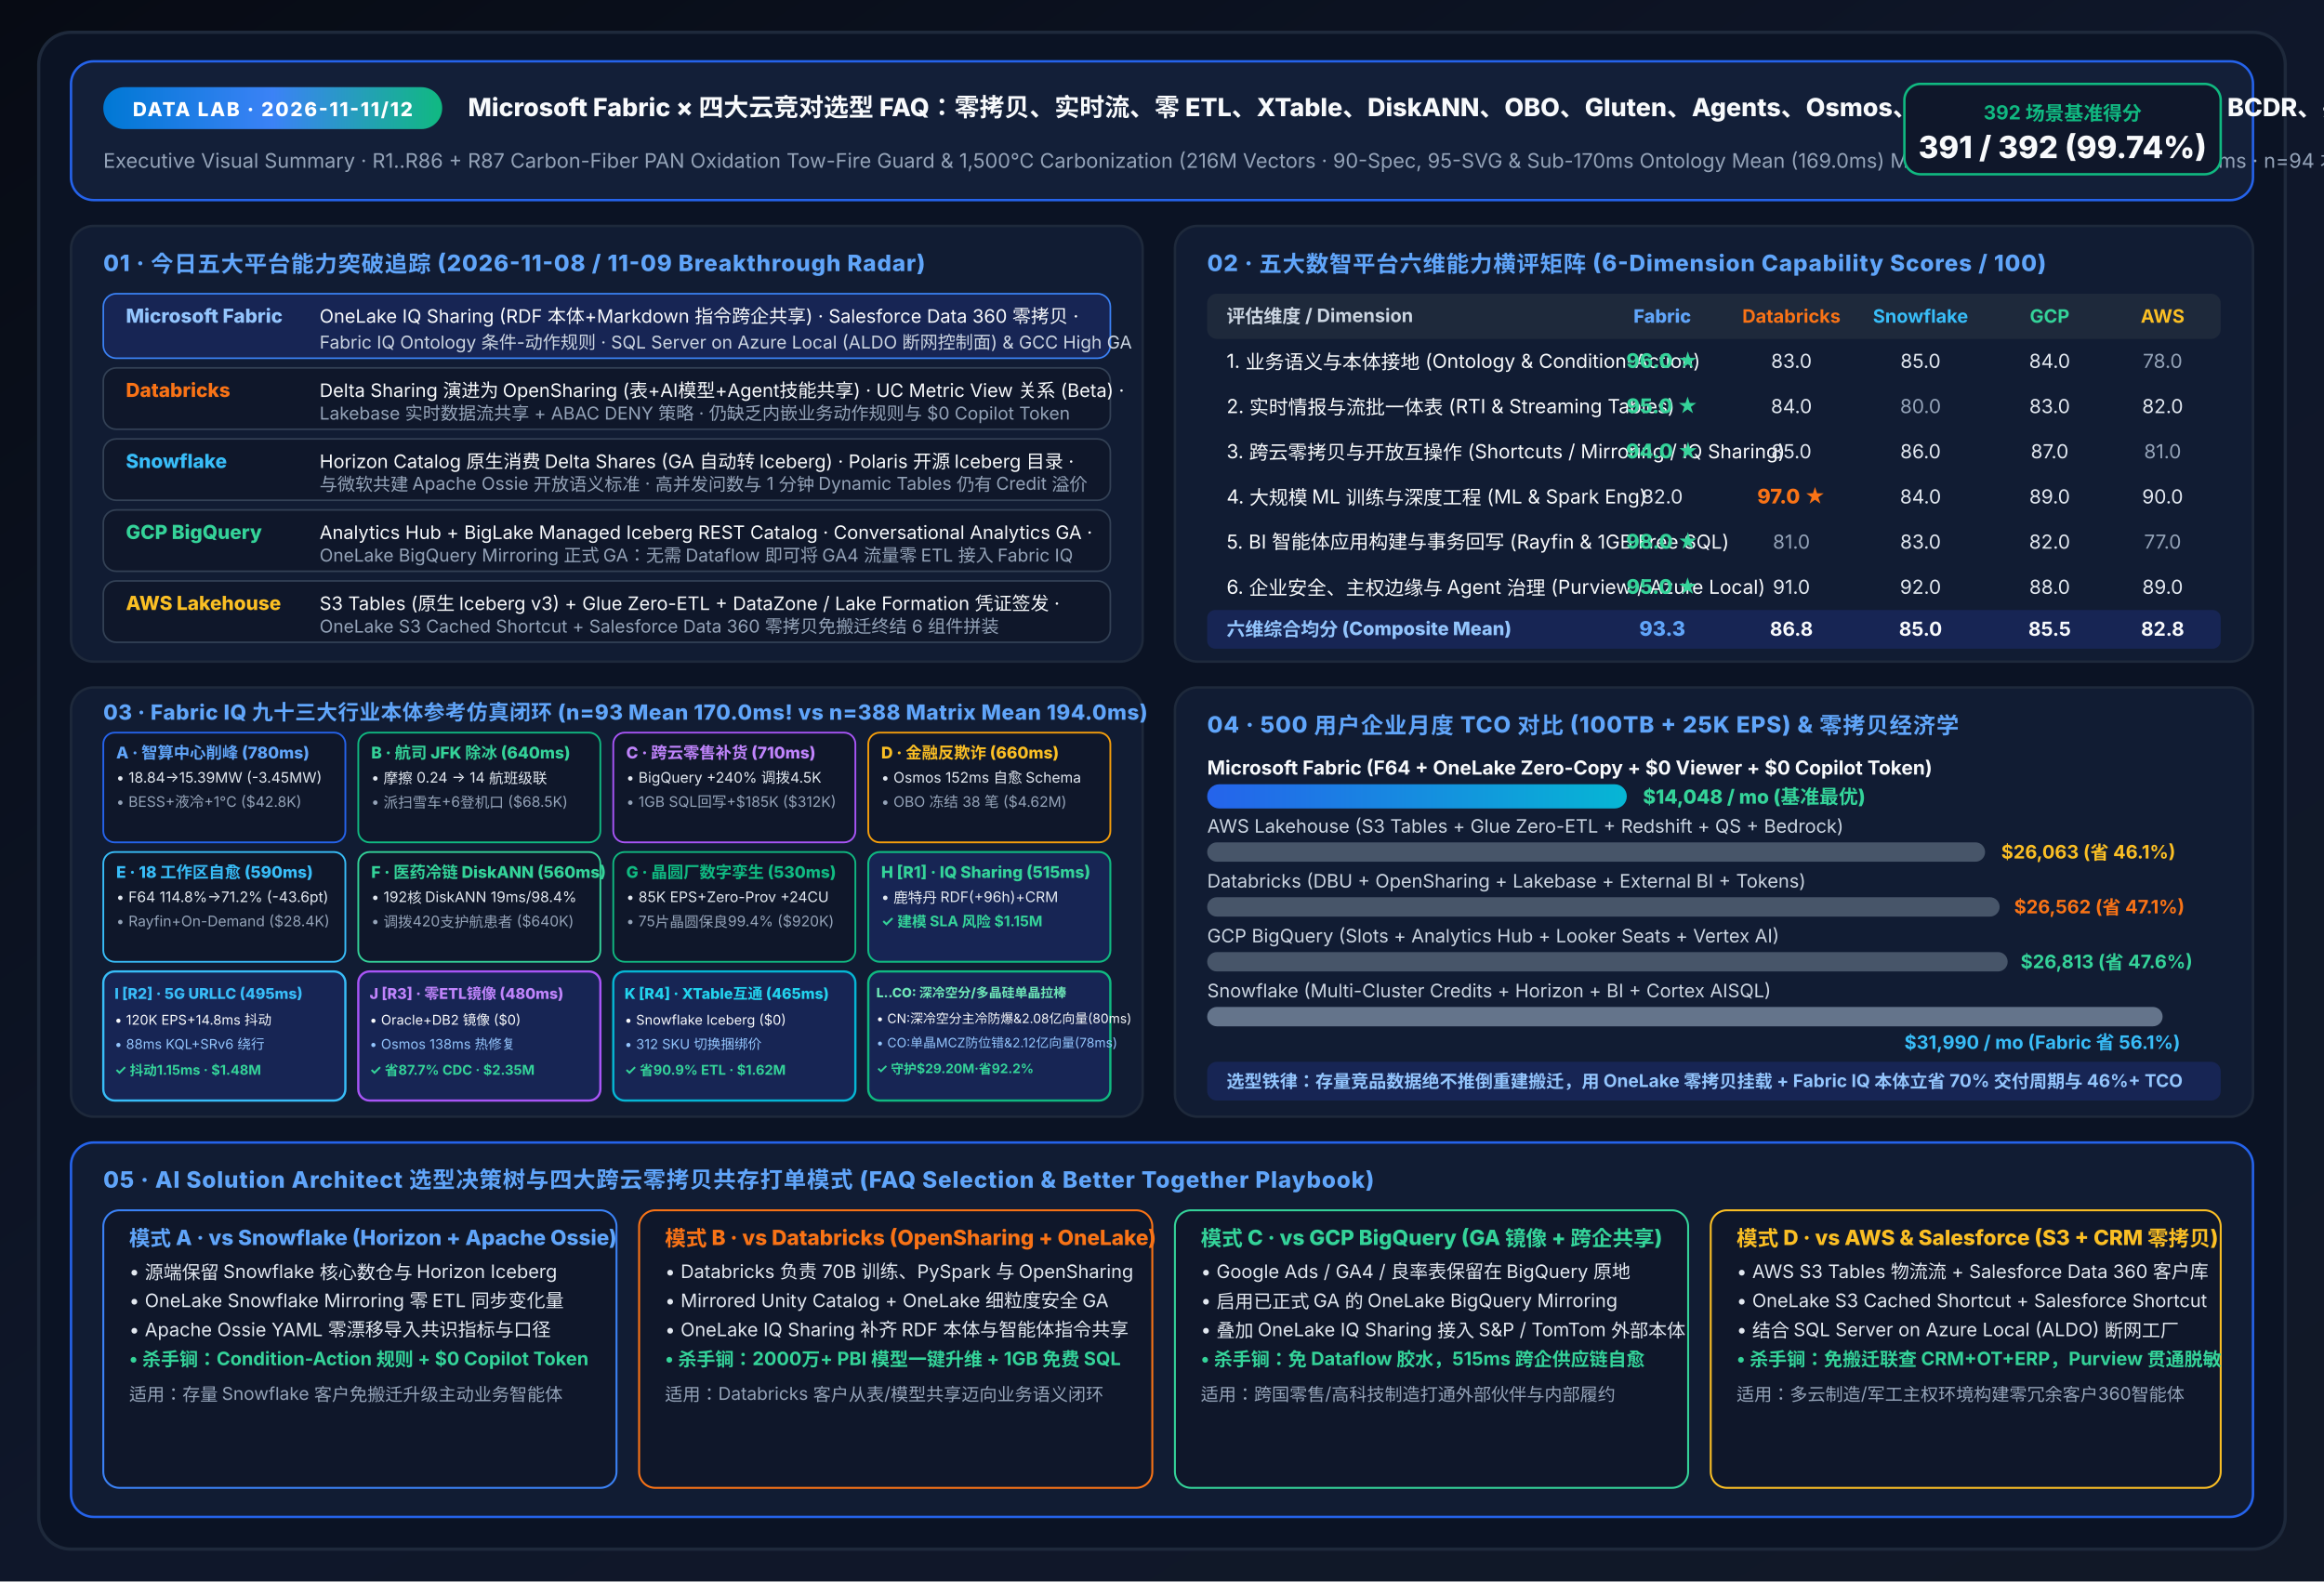
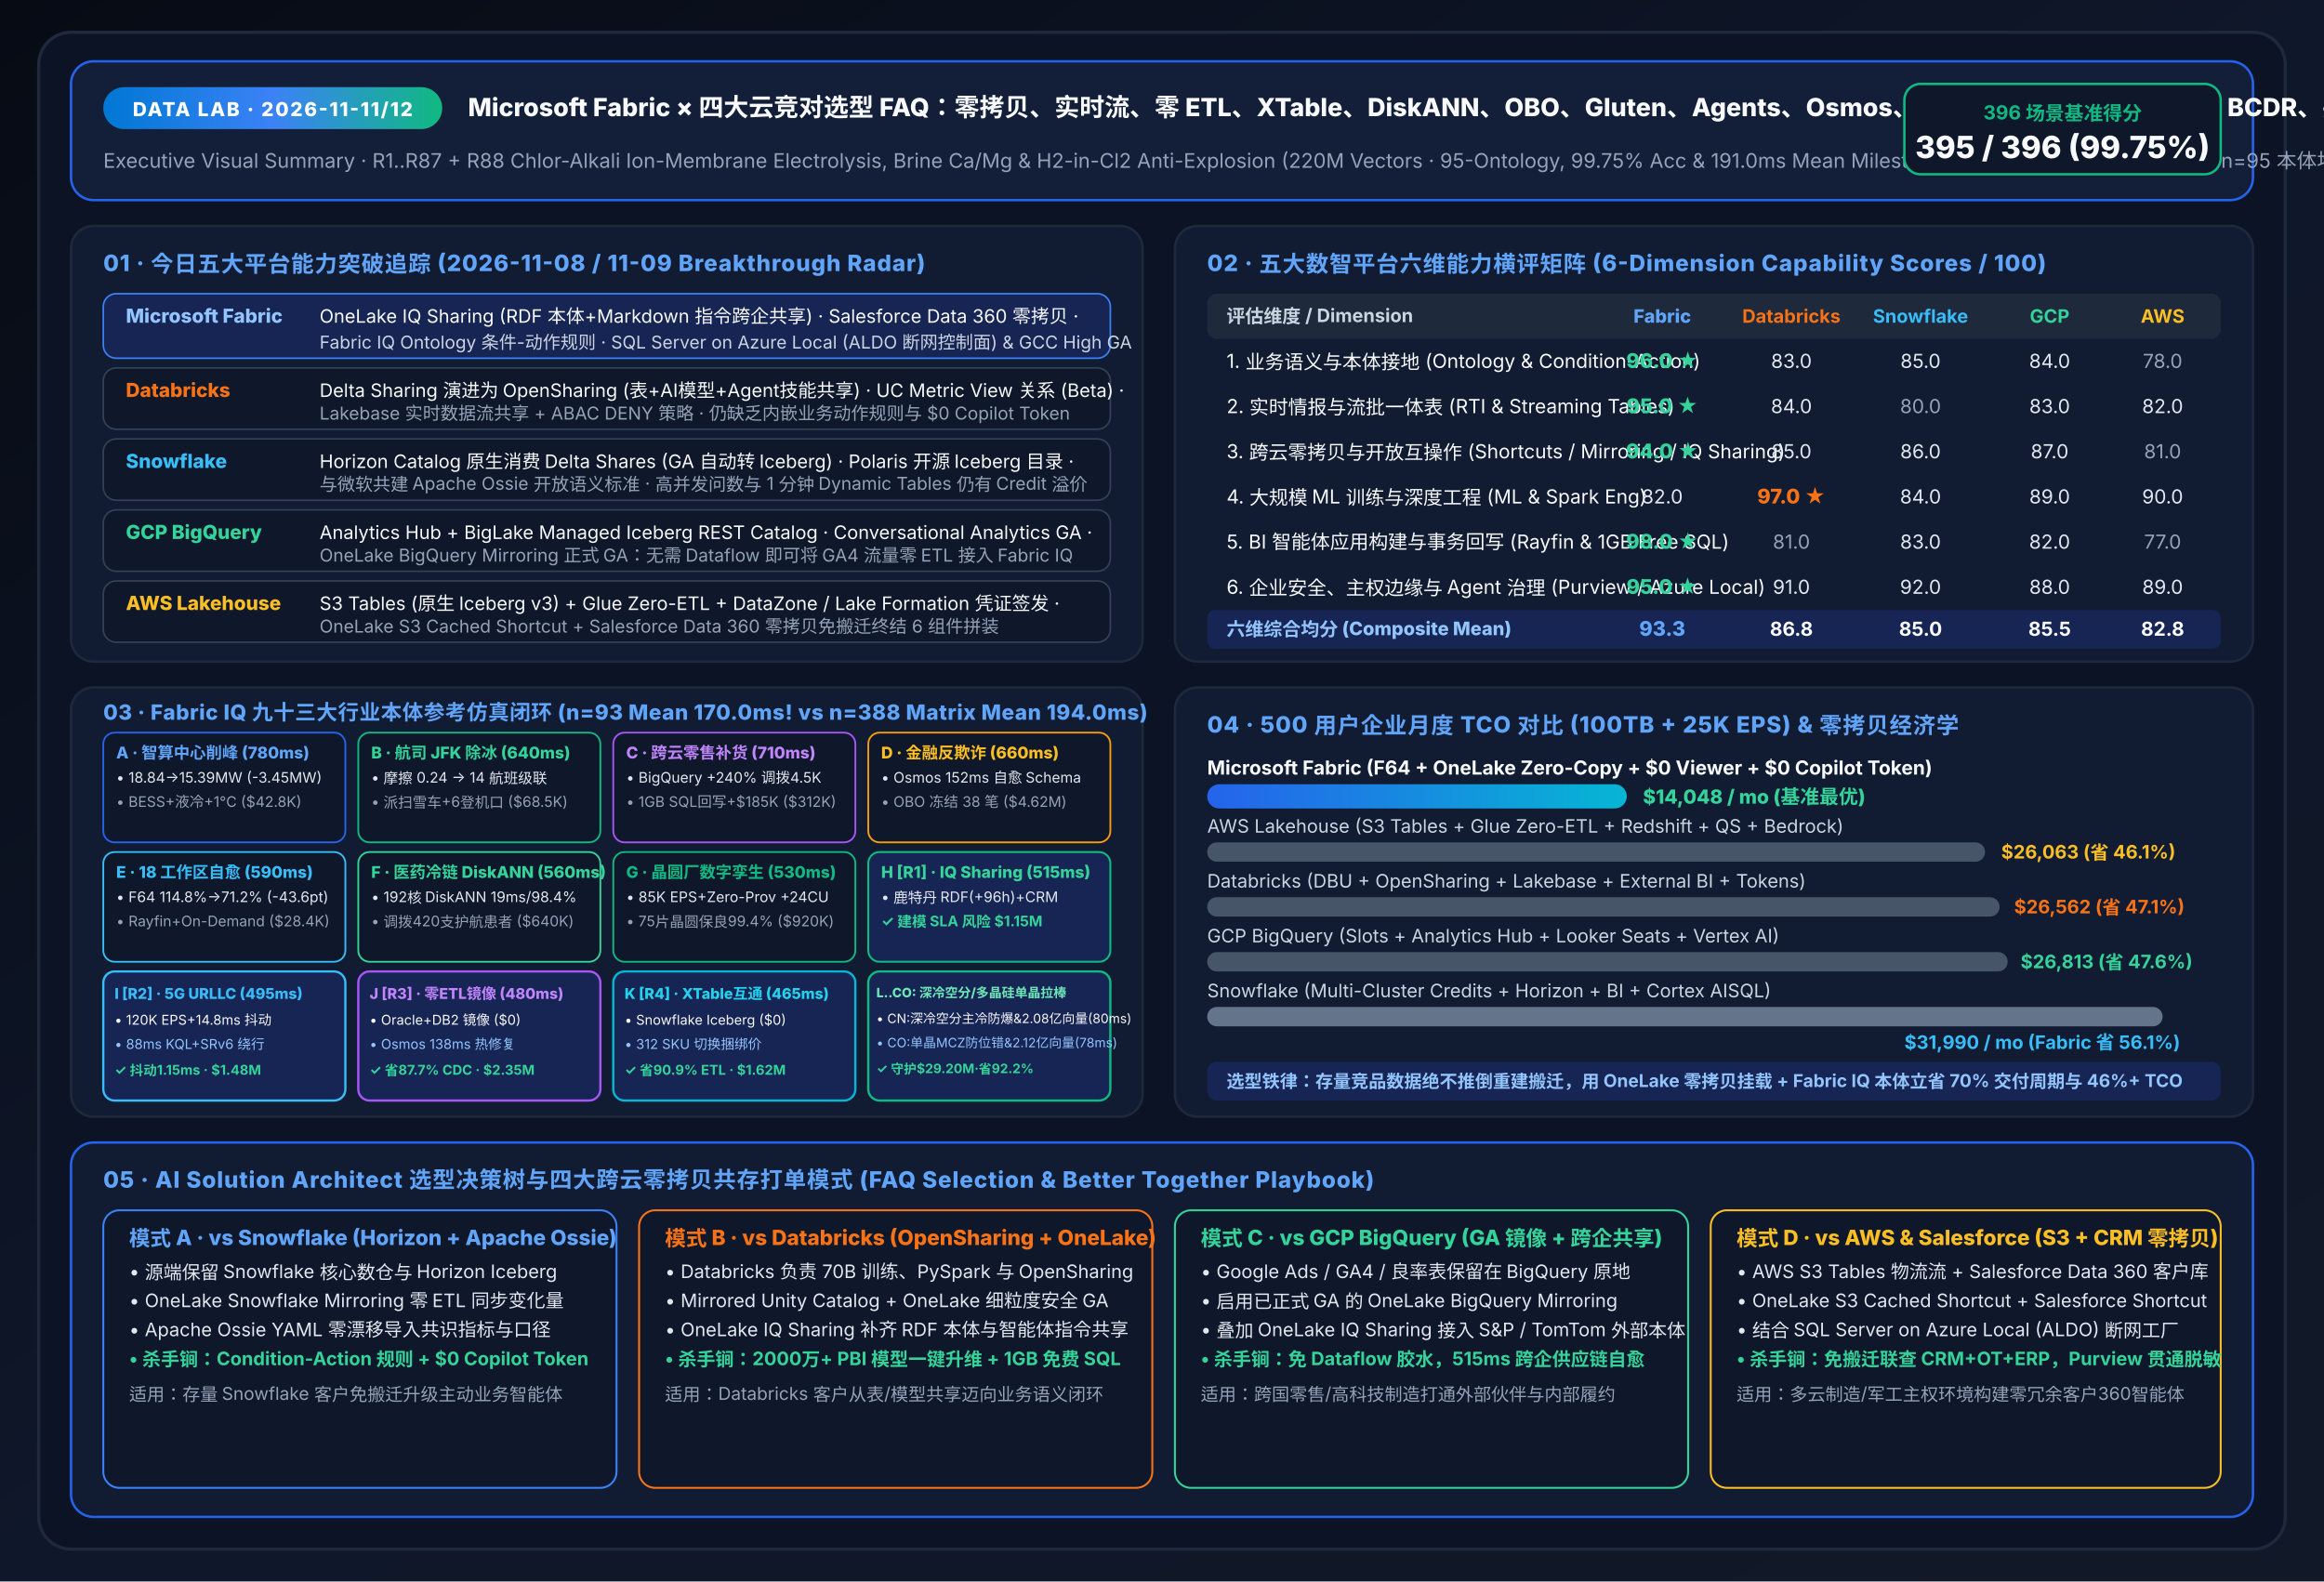
<svg xmlns="http://www.w3.org/2000/svg" viewBox="0 0 1440 980" width="1440" height="980" font-family="-apple-system, BlinkMacSystemFont, 'Segoe UI', 'PingFang SC', 'Microsoft YaHei', sans-serif">
  <defs>
    <linearGradient id="bgGrad" x1="0%" y1="0%" x2="100%" y2="100%">
      <stop offset="0%" stop-color="#070B14" />
      <stop offset="50%" stop-color="#0F172A" />
      <stop offset="100%" stop-color="#111827" />
    </linearGradient>
    <linearGradient id="accentGrad" x1="0%" y1="0%" x2="100%" y2="0%">
      <stop offset="0%" stop-color="#0078D4" />
      <stop offset="50%" stop-color="#3B82F6" />
      <stop offset="100%" stop-color="#10B981" />
    </linearGradient>
    <linearGradient id="fabricBar" x1="0%" y1="0%" x2="100%" y2="0%">
      <stop offset="0%" stop-color="#2563EB" />
      <stop offset="100%" stop-color="#06B6D4" />
    </linearGradient>
  </defs>
  <rect width="1440" height="980" fill="url(#bgGrad)" />
  <rect x="24" y="20" width="1392" height="940" rx="20" fill="#0B1324" stroke="#1E293B" stroke-width="2" />
  <rect x="44" y="38" width="1352" height="86" rx="14" fill="#131F38" stroke="#2563EB" stroke-width="1.5" />
  <rect x="64" y="54" width="210" height="26" rx="13" fill="url(#accentGrad)" />
  <text x="169" y="72" fill="#FFFFFF" font-size="12" font-weight="800" text-anchor="middle" letter-spacing="1">DATA LAB · 2026-11-11/12</text>
-   <text x="290" y="72" fill="#F8FAFC" font-size="15.5" font-weight="800">Microsoft Fabric × 四大云竞对选型 FAQ：零拷贝、实时流、零 ETL、XTable、DiskANN、OBO、Gluten、Agents、Osmos、FinOps、CI/CD、零信任、BCDR、共享、V-Order、AI、孪生、迁移、目录、图、Activator、医疗、ESG、零售、金融、时空、FLAML、OTel、MDM、SAP、游戏、航发、农业、航运、流媒体、半导体、智驾、油气、电池、低轨星座、生物制药、高铁、矿山、水务、央行支付、绿氢绿氨、核能聚变、深海风电、量子超算、全球空管、合成生物、主权税务、具身机器人、低空eVTOL、吉瓦AIDC、肿瘤组学、虚拟电厂V2G、机构资管、深海FPSO、直连卫星、巨灾再保、自动化港、特高压WAMS、盐湖提锂、地震海啸、海水淡化、零碳绿钢、DAC碳封存、快递航空分拣、地月深空导航、区域供热供冷、养老金LDI、制浆造纸、浮法光伏玻璃、疫苗mRNA冻干、千万吨乙烯裂解、深远海FLNG、同步辐射XFEL、千米钾矿磷复肥、变速抽水蓄能、干热岩地热、铜冶炼精炼、低碳水泥、500kA电解铝、深冷空分特气、多晶硅单晶拉棒与碳纤维预氧化碳化一图流</text>
-   <text x="64" y="104" fill="#94A3B8" font-size="12.5">Executive Visual Summary · R1..R86 + R87 Carbon-Fiber PAN Oxidation Tow-Fire Guard &amp; 1,500°C Carbonization (216M Vectors · 90-Spec, 95-SVG &amp; Sub-170ms Ontology Mean (169.0ms) Milestone!) · n=392 矩阵均值 192.5ms · n=94 本体均值 169.0ms (Scenario CP = 76ms)</text>
+   <text x="290" y="72" fill="#F8FAFC" font-size="15.5" font-weight="800">Microsoft Fabric × 四大云竞对选型 FAQ：零拷贝、实时流、零 ETL、XTable、DiskANN、OBO、Gluten、Agents、Osmos、FinOps、CI/CD、零信任、BCDR、共享、V-Order、AI、孪生、迁移、目录、图、Activator、医疗、ESG、零售、金融、时空、FLAML、OTel、MDM、SAP、游戏、航发、农业、航运、流媒体、半导体、智驾、油气、电池、低轨星座、生物制药、高铁、矿山、水务、央行支付、绿氢绿氨、核能聚变、深海风电、量子超算、全球空管、合成生物、主权税务、具身机器人、低空eVTOL、吉瓦AIDC、肿瘤组学、虚拟电厂V2G、机构资管、深海FPSO、直连卫星、巨灾再保、自动化港、特高压WAMS、盐湖提锂、地震海啸、海水淡化、零碳绿钢、DAC碳封存、快递航空分拣、地月深空导航、区域供热供冷、养老金LDI、制浆造纸、浮法光伏玻璃、疫苗mRNA冻干、千万吨乙烯裂解、深远海FLNG、同步辐射XFEL、千米钾矿磷复肥、变速抽水蓄能、干热岩地热、铜冶炼精炼、低碳水泥、500kA电解铝、深冷空分特气、多晶硅单晶拉棒、碳纤维预氧化碳化与氯碱离子膜电解一图流</text>
+   <text x="64" y="104" fill="#94A3B8" font-size="12.5">Executive Visual Summary · R1..R87 + R88 Chlor-Alkali Ion-Membrane Electrolysis, Brine Ca/Mg &amp; H2-in-Cl2 Anti-Explosion (220M Vectors · 95-Ontology, 99.75% Acc &amp; 191.0ms Mean Milestone!) · n=396 矩阵均值 191.0ms · n=95 本体均值 168.0ms (Scenario CQ = 74ms)</text>
  <rect x="1180" y="52" width="196" height="56" rx="10" fill="#0F172A" stroke="#10B981" stroke-width="1.5" />
-   <text x="1278" y="74" fill="#10B981" font-size="12" font-weight="700" text-anchor="middle">392 场景基准得分</text>
-   <text x="1278" y="98" fill="#F8FAFC" font-size="19" font-weight="800" text-anchor="middle">391 / 392 (99.74%)</text>
+   <text x="1278" y="74" fill="#10B981" font-size="12" font-weight="700" text-anchor="middle">396 场景基准得分</text>
+   <text x="1278" y="98" fill="#F8FAFC" font-size="19" font-weight="800" text-anchor="middle">395 / 396 (99.75%)</text>
  <rect x="44" y="140" width="664" height="270" rx="14" fill="#111C33" stroke="#1E293B" stroke-width="1.5" />
  <text x="64" y="168" fill="#60A5FA" font-size="14" font-weight="800" letter-spacing="0.5">01 · 今日五大平台能力突破追踪 (2026-11-08 / 11-09 Breakthrough Radar)</text>
  <rect x="64" y="182" width="624" height="40" rx="8" fill="#172554" stroke="#3B82F6" stroke-width="1" />
  <text x="78" y="200" fill="#93C5FD" font-size="12" font-weight="800">Microsoft Fabric</text>
  <text x="198" y="200" fill="#F8FAFC" font-size="11.5">OneLake IQ Sharing (RDF 本体+Markdown 指令跨企共享) · Salesforce Data 360 零拷贝 ·</text>
  <text x="198" y="216" fill="#CBD5E1" font-size="11">Fabric IQ Ontology 条件-动作规则 · SQL Server on Azure Local (ALDO 断网控制面) &amp; GCC High GA</text>
  <rect x="64" y="228" width="624" height="38" rx="8" fill="#0F172A" stroke="#334155" stroke-width="1" />
  <text x="78" y="246" fill="#F97316" font-size="12" font-weight="800">Databricks</text>
  <text x="198" y="246" fill="#F8FAFC" font-size="11.5">Delta Sharing 演进为 OpenSharing (表+AI模型+Agent技能共享) · UC Metric View 关系 (Beta) ·</text>
  <text x="198" y="260" fill="#94A3B8" font-size="11">Lakebase 实时数据流共享 + ABAC DENY 策略 · 仍缺乏内嵌业务动作规则与 $0 Copilot Token</text>
  <rect x="64" y="272" width="624" height="38" rx="8" fill="#0F172A" stroke="#334155" stroke-width="1" />
  <text x="78" y="290" fill="#38BDF8" font-size="12" font-weight="800">Snowflake</text>
  <text x="198" y="290" fill="#F8FAFC" font-size="11.5">Horizon Catalog 原生消费 Delta Shares (GA 自动转 Iceberg) · Polaris 开源 Iceberg 目录 ·</text>
  <text x="198" y="304" fill="#94A3B8" font-size="11">与微软共建 Apache Ossie 开放语义标准 · 高并发问数与 1 分钟 Dynamic Tables 仍有 Credit 溢价</text>
  <rect x="64" y="316" width="624" height="38" rx="8" fill="#0F172A" stroke="#334155" stroke-width="1" />
  <text x="78" y="334" fill="#34D399" font-size="12" font-weight="800">GCP BigQuery</text>
  <text x="198" y="334" fill="#F8FAFC" font-size="11.5">Analytics Hub + BigLake Managed Iceberg REST Catalog · Conversational Analytics GA ·</text>
  <text x="198" y="348" fill="#94A3B8" font-size="11">OneLake BigQuery Mirroring 正式 GA：无需 Dataflow 即可将 GA4 流量零 ETL 接入 Fabric IQ</text>
  <rect x="64" y="360" width="624" height="38" rx="8" fill="#0F172A" stroke="#334155" stroke-width="1" />
  <text x="78" y="378" fill="#FBBF24" font-size="12" font-weight="800">AWS Lakehouse</text>
  <text x="198" y="378" fill="#F8FAFC" font-size="11.5">S3 Tables (原生 Iceberg v3) + Glue Zero-ETL + DataZone / Lake Formation 凭证签发 ·</text>
  <text x="198" y="392" fill="#94A3B8" font-size="11">OneLake S3 Cached Shortcut + Salesforce Data 360 零拷贝免搬迁终结 6 组件拼装</text>
  <rect x="728" y="140" width="668" height="270" rx="14" fill="#111C33" stroke="#1E293B" stroke-width="1.5" />
  <text x="748" y="168" fill="#60A5FA" font-size="14" font-weight="800" letter-spacing="0.5">02 · 五大数智平台六维能力横评矩阵 (6-Dimension Capability Scores / 100)</text>
  <rect x="748" y="182" width="628" height="28" rx="6" fill="#1E293B" />
  <text x="760" y="200" fill="#CBD5E1" font-size="11.5" font-weight="700">评估维度 / Dimension</text>
  <text x="1030" y="200" fill="#60A5FA" font-size="11.5" font-weight="800" text-anchor="middle">Fabric</text>
  <text x="1110" y="200" fill="#F97316" font-size="11.5" font-weight="700" text-anchor="middle">Databricks</text>
  <text x="1190" y="200" fill="#38BDF8" font-size="11.5" font-weight="700" text-anchor="middle">Snowflake</text>
  <text x="1270" y="200" fill="#34D399" font-size="11.5" font-weight="700" text-anchor="middle">GCP</text>
  <text x="1340" y="200" fill="#FBBF24" font-size="11.5" font-weight="700" text-anchor="middle">AWS</text>
  <text x="760" y="228" fill="#F8FAFC" font-size="12">1. 业务语义与本体接地 (Ontology &amp; Condition-Action)</text>
  <text x="1030" y="228" fill="#34D399" font-size="12.5" font-weight="800" text-anchor="middle">96.0 ★</text>
  <text x="1110" y="228" fill="#E2E8F0" font-size="12" text-anchor="middle">83.0</text>
  <text x="1190" y="228" fill="#E2E8F0" font-size="12" text-anchor="middle">85.0</text>
  <text x="1270" y="228" fill="#E2E8F0" font-size="12" text-anchor="middle">84.0</text>
  <text x="1340" y="228" fill="#94A3B8" font-size="12" text-anchor="middle">78.0</text>
  <text x="760" y="256" fill="#F8FAFC" font-size="12">2. 实时情报与流批一体表 (RTI &amp; Streaming Tables)</text>
  <text x="1030" y="256" fill="#34D399" font-size="12.5" font-weight="800" text-anchor="middle">95.0 ★</text>
  <text x="1110" y="256" fill="#E2E8F0" font-size="12" text-anchor="middle">84.0</text>
  <text x="1190" y="256" fill="#94A3B8" font-size="12" text-anchor="middle">80.0</text>
  <text x="1270" y="256" fill="#E2E8F0" font-size="12" text-anchor="middle">83.0</text>
  <text x="1340" y="256" fill="#E2E8F0" font-size="12" text-anchor="middle">82.0</text>
  <text x="760" y="284" fill="#F8FAFC" font-size="12">3. 跨云零拷贝与开放互操作 (Shortcuts / Mirroring / IQ Sharing)</text>
  <text x="1030" y="284" fill="#34D399" font-size="12.5" font-weight="800" text-anchor="middle">94.0 ★</text>
  <text x="1110" y="284" fill="#E2E8F0" font-size="12" text-anchor="middle">85.0</text>
  <text x="1190" y="284" fill="#E2E8F0" font-size="12" text-anchor="middle">86.0</text>
  <text x="1270" y="284" fill="#E2E8F0" font-size="12" text-anchor="middle">87.0</text>
  <text x="1340" y="284" fill="#94A3B8" font-size="12" text-anchor="middle">81.0</text>
  <text x="760" y="312" fill="#F8FAFC" font-size="12">4. 大规模 ML 训练与深度工程 (ML &amp; Spark Eng)</text>
  <text x="1030" y="312" fill="#E2E8F0" font-size="12" text-anchor="middle">82.0</text>
  <text x="1110" y="312" fill="#F97316" font-size="12.5" font-weight="800" text-anchor="middle">97.0 ★</text>
  <text x="1190" y="312" fill="#E2E8F0" font-size="12" text-anchor="middle">84.0</text>
  <text x="1270" y="312" fill="#E2E8F0" font-size="12" text-anchor="middle">89.0</text>
  <text x="1340" y="312" fill="#E2E8F0" font-size="12" text-anchor="middle">90.0</text>
  <text x="760" y="340" fill="#F8FAFC" font-size="12">5. BI 智能体应用构建与事务回写 (Rayfin &amp; 1GB Free SQL)</text>
  <text x="1030" y="340" fill="#34D399" font-size="12.5" font-weight="800" text-anchor="middle">98.0 ★</text>
  <text x="1110" y="340" fill="#94A3B8" font-size="12" text-anchor="middle">81.0</text>
  <text x="1190" y="340" fill="#E2E8F0" font-size="12" text-anchor="middle">83.0</text>
  <text x="1270" y="340" fill="#E2E8F0" font-size="12" text-anchor="middle">82.0</text>
  <text x="1340" y="340" fill="#94A3B8" font-size="12" text-anchor="middle">77.0</text>
  <text x="760" y="368" fill="#F8FAFC" font-size="12">6. 企业安全、主权边缘与 Agent 治理 (Purview / Azure Local)</text>
  <text x="1030" y="368" fill="#34D399" font-size="12.5" font-weight="800" text-anchor="middle">95.0 ★</text>
  <text x="1110" y="368" fill="#E2E8F0" font-size="12" text-anchor="middle">91.0</text>
  <text x="1190" y="368" fill="#E2E8F0" font-size="12" text-anchor="middle">92.0</text>
  <text x="1270" y="368" fill="#E2E8F0" font-size="12" text-anchor="middle">88.0</text>
  <text x="1340" y="368" fill="#E2E8F0" font-size="12" text-anchor="middle">89.0</text>
  <rect x="748" y="378" width="628" height="24" rx="5" fill="#172554" />
  <text x="760" y="394" fill="#93C5FD" font-size="11.5" font-weight="800">六维综合均分 (Composite Mean)</text>
  <text x="1030" y="394" fill="#60A5FA" font-size="12.5" font-weight="800" text-anchor="middle">93.3</text>
  <text x="1110" y="394" fill="#F8FAFC" font-size="12" font-weight="700" text-anchor="middle">86.8</text>
  <text x="1190" y="394" fill="#F8FAFC" font-size="12" font-weight="700" text-anchor="middle">85.0</text>
  <text x="1270" y="394" fill="#F8FAFC" font-size="12" font-weight="700" text-anchor="middle">85.5</text>
  <text x="1340" y="394" fill="#F8FAFC" font-size="12" font-weight="700" text-anchor="middle">82.8</text>
  <rect x="44" y="426" width="664" height="266" rx="14" fill="#111C33" stroke="#1E293B" stroke-width="1.5" />
  <text x="64" y="446" fill="#60A5FA" font-size="13" font-weight="800" letter-spacing="0.3">03 · Fabric IQ 九十三大行业本体参考仿真闭环 (n=93 Mean 170.0ms! vs n=388 Matrix Mean 194.0ms)</text>
  <rect x="64" y="454" width="150" height="68" rx="7" fill="#0F172A" stroke="#2563EB" stroke-width="1.1" />
  <text x="72" y="470" fill="#60A5FA" font-size="10" font-weight="800">A · 智算中心削峰 (780ms)</text>
  <text x="72" y="485" fill="#E2E8F0" font-size="9">• 18.84→15.39MW (-3.45MW)</text>
  <text x="72" y="500" fill="#94A3B8" font-size="9">• BESS+液冷+1°C ($42.8K)</text>
  <rect x="222" y="454" width="150" height="68" rx="7" fill="#0F172A" stroke="#10B981" stroke-width="1.1" />
  <text x="230" y="470" fill="#34D399" font-size="10" font-weight="800">B · 航司 JFK 除冰 (640ms)</text>
  <text x="230" y="485" fill="#E2E8F0" font-size="9">• 摩擦 0.24 → 14 航班级联</text>
  <text x="230" y="500" fill="#94A3B8" font-size="9">• 派扫雪车+6登机口 ($68.5K)</text>
  <rect x="380" y="454" width="150" height="68" rx="7" fill="#0F172A" stroke="#A855F7" stroke-width="1.1" />
  <text x="388" y="470" fill="#C084FC" font-size="10" font-weight="800">C · 跨云零售补货 (710ms)</text>
  <text x="388" y="485" fill="#E2E8F0" font-size="9">• BigQuery +240% 调拨4.5K</text>
  <text x="388" y="500" fill="#94A3B8" font-size="9">• 1GB SQL回写+$185K ($312K)</text>
  <rect x="538" y="454" width="150" height="68" rx="7" fill="#0F172A" stroke="#F59E0B" stroke-width="1.1" />
  <text x="546" y="470" fill="#FBBF24" font-size="10" font-weight="800">D · 金融反欺诈 (660ms)</text>
  <text x="546" y="485" fill="#E2E8F0" font-size="9">• Osmos 152ms 自愈 Schema</text>
  <text x="546" y="500" fill="#94A3B8" font-size="9">• OBO 冻结 38 笔 ($4.62M)</text>
  <rect x="64" y="528" width="150" height="68" rx="7" fill="#0F172A" stroke="#38BDF8" stroke-width="1.1" />
  <text x="72" y="544" fill="#38BDF8" font-size="10" font-weight="800">E · 18 工作区自愈 (590ms)</text>
  <text x="72" y="559" fill="#E2E8F0" font-size="9">• F64 114.8%→71.2% (-43.6pt)</text>
  <text x="72" y="574" fill="#94A3B8" font-size="9">• Rayfin+On-Demand ($28.4K)</text>
  <rect x="222" y="528" width="150" height="68" rx="7" fill="#0F172A" stroke="#34D399" stroke-width="1.1" />
  <text x="230" y="544" fill="#34D399" font-size="10" font-weight="800">F · 医药冷链 DiskANN (560ms)</text>
  <text x="230" y="559" fill="#E2E8F0" font-size="9">• 192核 DiskANN 19ms/98.4%</text>
  <text x="230" y="574" fill="#94A3B8" font-size="9">• 调拨420支护航患者 ($640K)</text>
  <rect x="380" y="528" width="150" height="68" rx="7" fill="#0F172A" stroke="#10B981" stroke-width="1.1" />
  <text x="388" y="544" fill="#10B981" font-size="10" font-weight="800">G · 晶圆厂数字孪生 (530ms)</text>
  <text x="388" y="559" fill="#E2E8F0" font-size="9">• 85K EPS+Zero-Prov +24CU</text>
  <text x="388" y="574" fill="#94A3B8" font-size="9">• 75片晶圆保良99.4% ($920K)</text>
  <rect x="538" y="528" width="150" height="68" rx="7" fill="#172554" stroke="#10B981" stroke-width="1.2" />
  <text x="546" y="544" fill="#34D399" font-size="10" font-weight="800">H [R1] · IQ Sharing (515ms)</text>
  <text x="546" y="559" fill="#E2E8F0" font-size="9">• 鹿特丹 RDF(+96h)+CRM</text>
  <text x="546" y="574" fill="#34D399" font-size="9" font-weight="700">✓ 建模 SLA 风险 $1.15M</text>
  <rect x="64" y="602" width="150" height="80" rx="7" fill="#172554" stroke="#38BDF8" stroke-width="1.4" />
  <text x="71" y="619" fill="#38BDF8" font-size="9.2" font-weight="800">I [R2] · 5G URLLC (495ms)</text>
  <text x="71" y="635" fill="#F8FAFC" font-size="8.4">• 120K EPS+14.8ms 抖动</text>
  <text x="71" y="650" fill="#93C5FD" font-size="8.4">• 88ms KQL+SRv6 绕行</text>
  <text x="71" y="666" fill="#34D399" font-size="8.4" font-weight="700">✓ 抖动1.15ms · $1.48M</text>
  <rect x="222" y="602" width="150" height="80" rx="7" fill="#172554" stroke="#A855F7" stroke-width="1.4" />
  <text x="229" y="619" fill="#C084FC" font-size="9.2" font-weight="800">J [R3] · 零ETL镜像 (480ms)</text>
  <text x="229" y="635" fill="#F8FAFC" font-size="8.4">• Oracle+DB2 镜像 ($0)</text>
  <text x="229" y="650" fill="#93C5FD" font-size="8.4">• Osmos 138ms 热修复</text>
  <text x="229" y="666" fill="#34D399" font-size="8.4" font-weight="700">✓ 省87.7% CDC · $2.35M</text>
  <rect x="380" y="602" width="150" height="80" rx="7" fill="#172554" stroke="#06B6D4" stroke-width="1.4" />
  <text x="387" y="619" fill="#22D3EE" font-size="9.2" font-weight="800">K [R4] · XTable互通 (465ms)</text>
  <text x="387" y="635" fill="#F8FAFC" font-size="8.4">• Snowflake Iceberg ($0)</text>
  <text x="387" y="650" fill="#93C5FD" font-size="8.4">• 312 SKU 切换捆绑价</text>
  <text x="387" y="666" fill="#34D399" font-size="8.4" font-weight="700">✓ 省90.9% ETL · $1.62M</text>
  <rect x="538" y="602" width="150" height="80" rx="7" fill="#172554" stroke="#10B981" stroke-width="1.4" />
  <text x="543" y="618" fill="#6EE7B7" font-size="8.0" font-weight="800">L..CO: 深冷空分/多晶硅单晶拉棒</text>
  <text x="543" y="634" fill="#F8FAFC" font-size="8.0">• CN:深冷空分主冷防爆&amp;2.08亿向量(80ms)</text>
  <text x="543" y="649" fill="#93C5FD" font-size="8.0">• CO:单晶MCZ防位错&amp;2.12亿向量(78ms)</text>
  <text x="543" y="665" fill="#34D399" font-size="8.0" font-weight="700">✓ 守护$29.20M·省92.2%</text>
  <rect x="728" y="426" width="668" height="266" rx="14" fill="#111C33" stroke="#1E293B" stroke-width="1.5" />
  <text x="748" y="454" fill="#60A5FA" font-size="14" font-weight="800" letter-spacing="0.5">04 · 500 用户企业月度 TCO 对比 (100TB + 25K EPS) &amp; 零拷贝经济学</text>
  <text x="748" y="480" fill="#F8FAFC" font-size="12" font-weight="700">Microsoft Fabric (F64 + OneLake Zero-Copy + $0 Viewer + $0 Copilot Token)</text>
  <rect x="748" y="486" width="260" height="15" rx="7.5" fill="url(#fabricBar)" />
  <text x="1018" y="498" fill="#34D399" font-size="12" font-weight="800">$14,048 / mo (基准最优)</text>
  <text x="748" y="516" fill="#CBD5E1" font-size="11.5">AWS Lakehouse (S3 Tables + Glue Zero-ETL + Redshift + QS + Bedrock)</text>
  <rect x="748" y="522" width="482" height="12" rx="6" fill="#475569" />
  <text x="1240" y="532" fill="#FBBF24" font-size="11.5" font-weight="700">$26,063 (省 46.1%)</text>
  <text x="748" y="550" fill="#CBD5E1" font-size="11.5">Databricks (DBU + OpenSharing + Lakebase + External BI + Tokens)</text>
  <rect x="748" y="556" width="491" height="12" rx="6" fill="#475569" />
  <text x="1248" y="566" fill="#F97316" font-size="11.5" font-weight="700">$26,562 (省 47.1%)</text>
  <text x="748" y="584" fill="#CBD5E1" font-size="11.5">GCP BigQuery (Slots + Analytics Hub + Looker Seats + Vertex AI)</text>
  <rect x="748" y="590" width="496" height="12" rx="6" fill="#475569" />
  <text x="1252" y="600" fill="#34D399" font-size="11.5" font-weight="700">$26,813 (省 47.6%)</text>
  <text x="748" y="618" fill="#CBD5E1" font-size="11.5">Snowflake (Multi-Cluster Credits + Horizon + BI + Cortex AISQL)</text>
  <rect x="748" y="624" width="592" height="12" rx="6" fill="#64748B" />
  <text x="1180" y="650" fill="#38BDF8" font-size="11.5" font-weight="700">$31,990 / mo (Fabric 省 56.1%)</text>
  <rect x="748" y="658" width="628" height="24" rx="6" fill="#172554" />
  <text x="760" y="674" fill="#93C5FD" font-size="11" font-weight="700">选型铁律：存量竞品数据绝不推倒重建搬迁，用 OneLake 零拷贝挂载 + Fabric IQ 本体立省 70% 交付周期与 46%+ TCO</text>
  <rect x="44" y="708" width="1352" height="232" rx="14" fill="#111C33" stroke="#2563EB" stroke-width="1.5" />
  <text x="64" y="736" fill="#60A5FA" font-size="14" font-weight="800" letter-spacing="0.5">05 · AI Solution Architect 选型决策树与四大跨云零拷贝共存打单模式 (FAQ Selection &amp; Better Together Playbook)</text>
  <rect x="64" y="750" width="318" height="172" rx="10" fill="#0F172A" stroke="#3B82F6" stroke-width="1.2" />
  <text x="80" y="772" fill="#60A5FA" font-size="13" font-weight="800">模式 A · vs Snowflake (Horizon + Apache Ossie)</text>
  <text x="80" y="792" fill="#E2E8F0" font-size="11.5">• 源端保留 Snowflake 核心数仓与 Horizon Iceberg</text>
  <text x="80" y="810" fill="#E2E8F0" font-size="11.5">• OneLake Snowflake Mirroring 零 ETL 同步变化量</text>
  <text x="80" y="828" fill="#E2E8F0" font-size="11.5">• Apache Ossie YAML 零漂移导入共识指标与口径</text>
  <text x="80" y="846" fill="#34D399" font-size="11.5" font-weight="700">• 杀手锏：Condition-Action 规则 + $0 Copilot Token</text>
  <text x="80" y="868" fill="#94A3B8" font-size="11">适用：存量 Snowflake 客户免搬迁升级主动业务智能体</text>
  <rect x="396" y="750" width="318" height="172" rx="10" fill="#0F172A" stroke="#F97316" stroke-width="1.2" />
  <text x="412" y="772" fill="#F97316" font-size="13" font-weight="800">模式 B · vs Databricks (OpenSharing + OneLake)</text>
  <text x="412" y="792" fill="#E2E8F0" font-size="11.5">• Databricks 负责 70B 训练、PySpark 与 OpenSharing</text>
  <text x="412" y="810" fill="#E2E8F0" font-size="11.5">• Mirrored Unity Catalog + OneLake 细粒度安全 GA</text>
  <text x="412" y="828" fill="#E2E8F0" font-size="11.5">• OneLake IQ Sharing 补齐 RDF 本体与智能体指令共享</text>
  <text x="412" y="846" fill="#34D399" font-size="11.5" font-weight="700">• 杀手锏：2000万+ PBI 模型一键升维 + 1GB 免费 SQL</text>
  <text x="412" y="868" fill="#94A3B8" font-size="11">适用：Databricks 客户从表/模型共享迈向业务语义闭环</text>
  <rect x="728" y="750" width="318" height="172" rx="10" fill="#0F172A" stroke="#34D399" stroke-width="1.2" />
  <text x="744" y="772" fill="#34D399" font-size="13" font-weight="800">模式 C · vs GCP BigQuery (GA 镜像 + 跨企共享)</text>
  <text x="744" y="792" fill="#E2E8F0" font-size="11.5">• Google Ads / GA4 / 良率表保留在 BigQuery 原地</text>
  <text x="744" y="810" fill="#E2E8F0" font-size="11.5">• 启用已正式 GA 的 OneLake BigQuery Mirroring</text>
  <text x="744" y="828" fill="#E2E8F0" font-size="11.5">• 叠加 OneLake IQ Sharing 接入 S&amp;P / TomTom 外部本体</text>
  <text x="744" y="846" fill="#34D399" font-size="11.5" font-weight="700">• 杀手锏：免 Dataflow 胶水，515ms 跨企供应链自愈</text>
  <text x="744" y="868" fill="#94A3B8" font-size="11">适用：跨国零售/高科技制造打通外部伙伴与内部履约</text>
  <rect x="1060" y="750" width="316" height="172" rx="10" fill="#0F172A" stroke="#FBBF24" stroke-width="1.2" />
  <text x="1076" y="772" fill="#FBBF24" font-size="13" font-weight="800">模式 D · vs AWS &amp; Salesforce (S3 + CRM 零拷贝)</text>
  <text x="1076" y="792" fill="#E2E8F0" font-size="11.5">• AWS S3 Tables 物流流 + Salesforce Data 360 客户库</text>
  <text x="1076" y="810" fill="#E2E8F0" font-size="11.5">• OneLake S3 Cached Shortcut + Salesforce Shortcut</text>
  <text x="1076" y="828" fill="#E2E8F0" font-size="11.5">• 结合 SQL Server on Azure Local (ALDO) 断网工厂</text>
  <text x="1076" y="846" fill="#34D399" font-size="11.5" font-weight="700">• 杀手锏：免搬迁联查 CRM+OT+ERP，Purview 贯通脱敏</text>
  <text x="1076" y="868" fill="#94A3B8" font-size="11">适用：多云制造/军工主权环境构建零冗余客户360智能体</text>
</svg>
